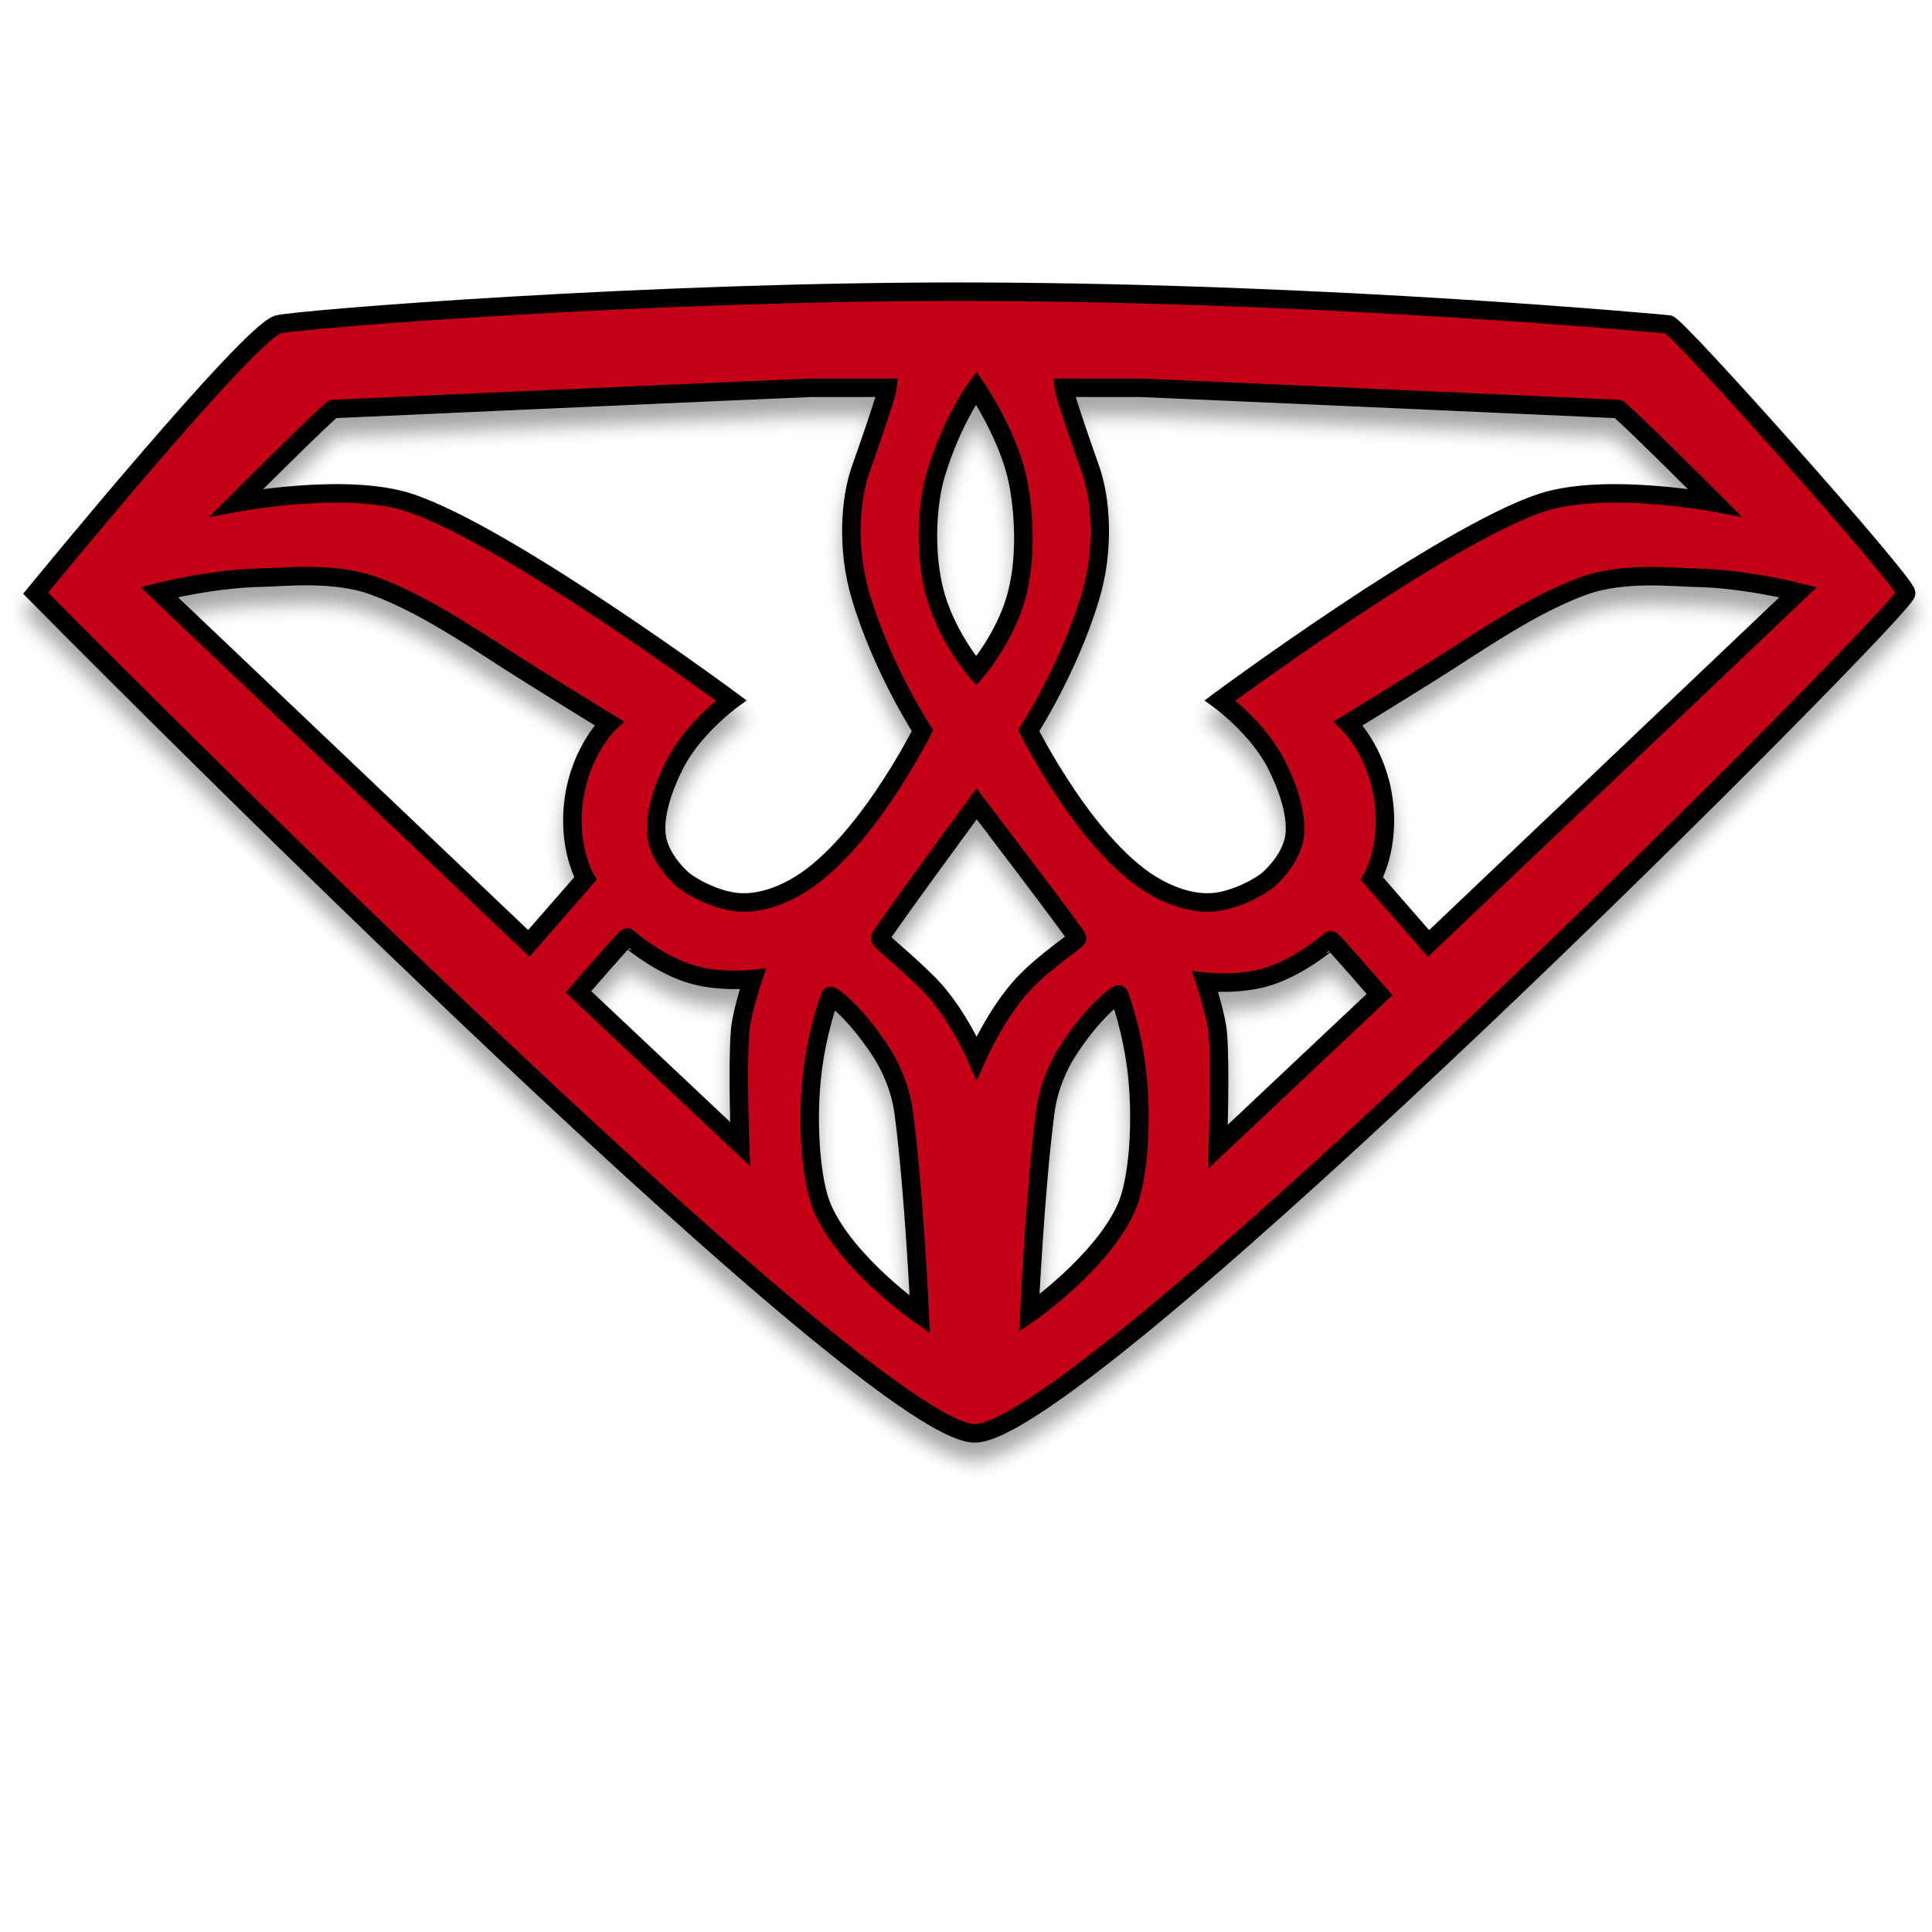
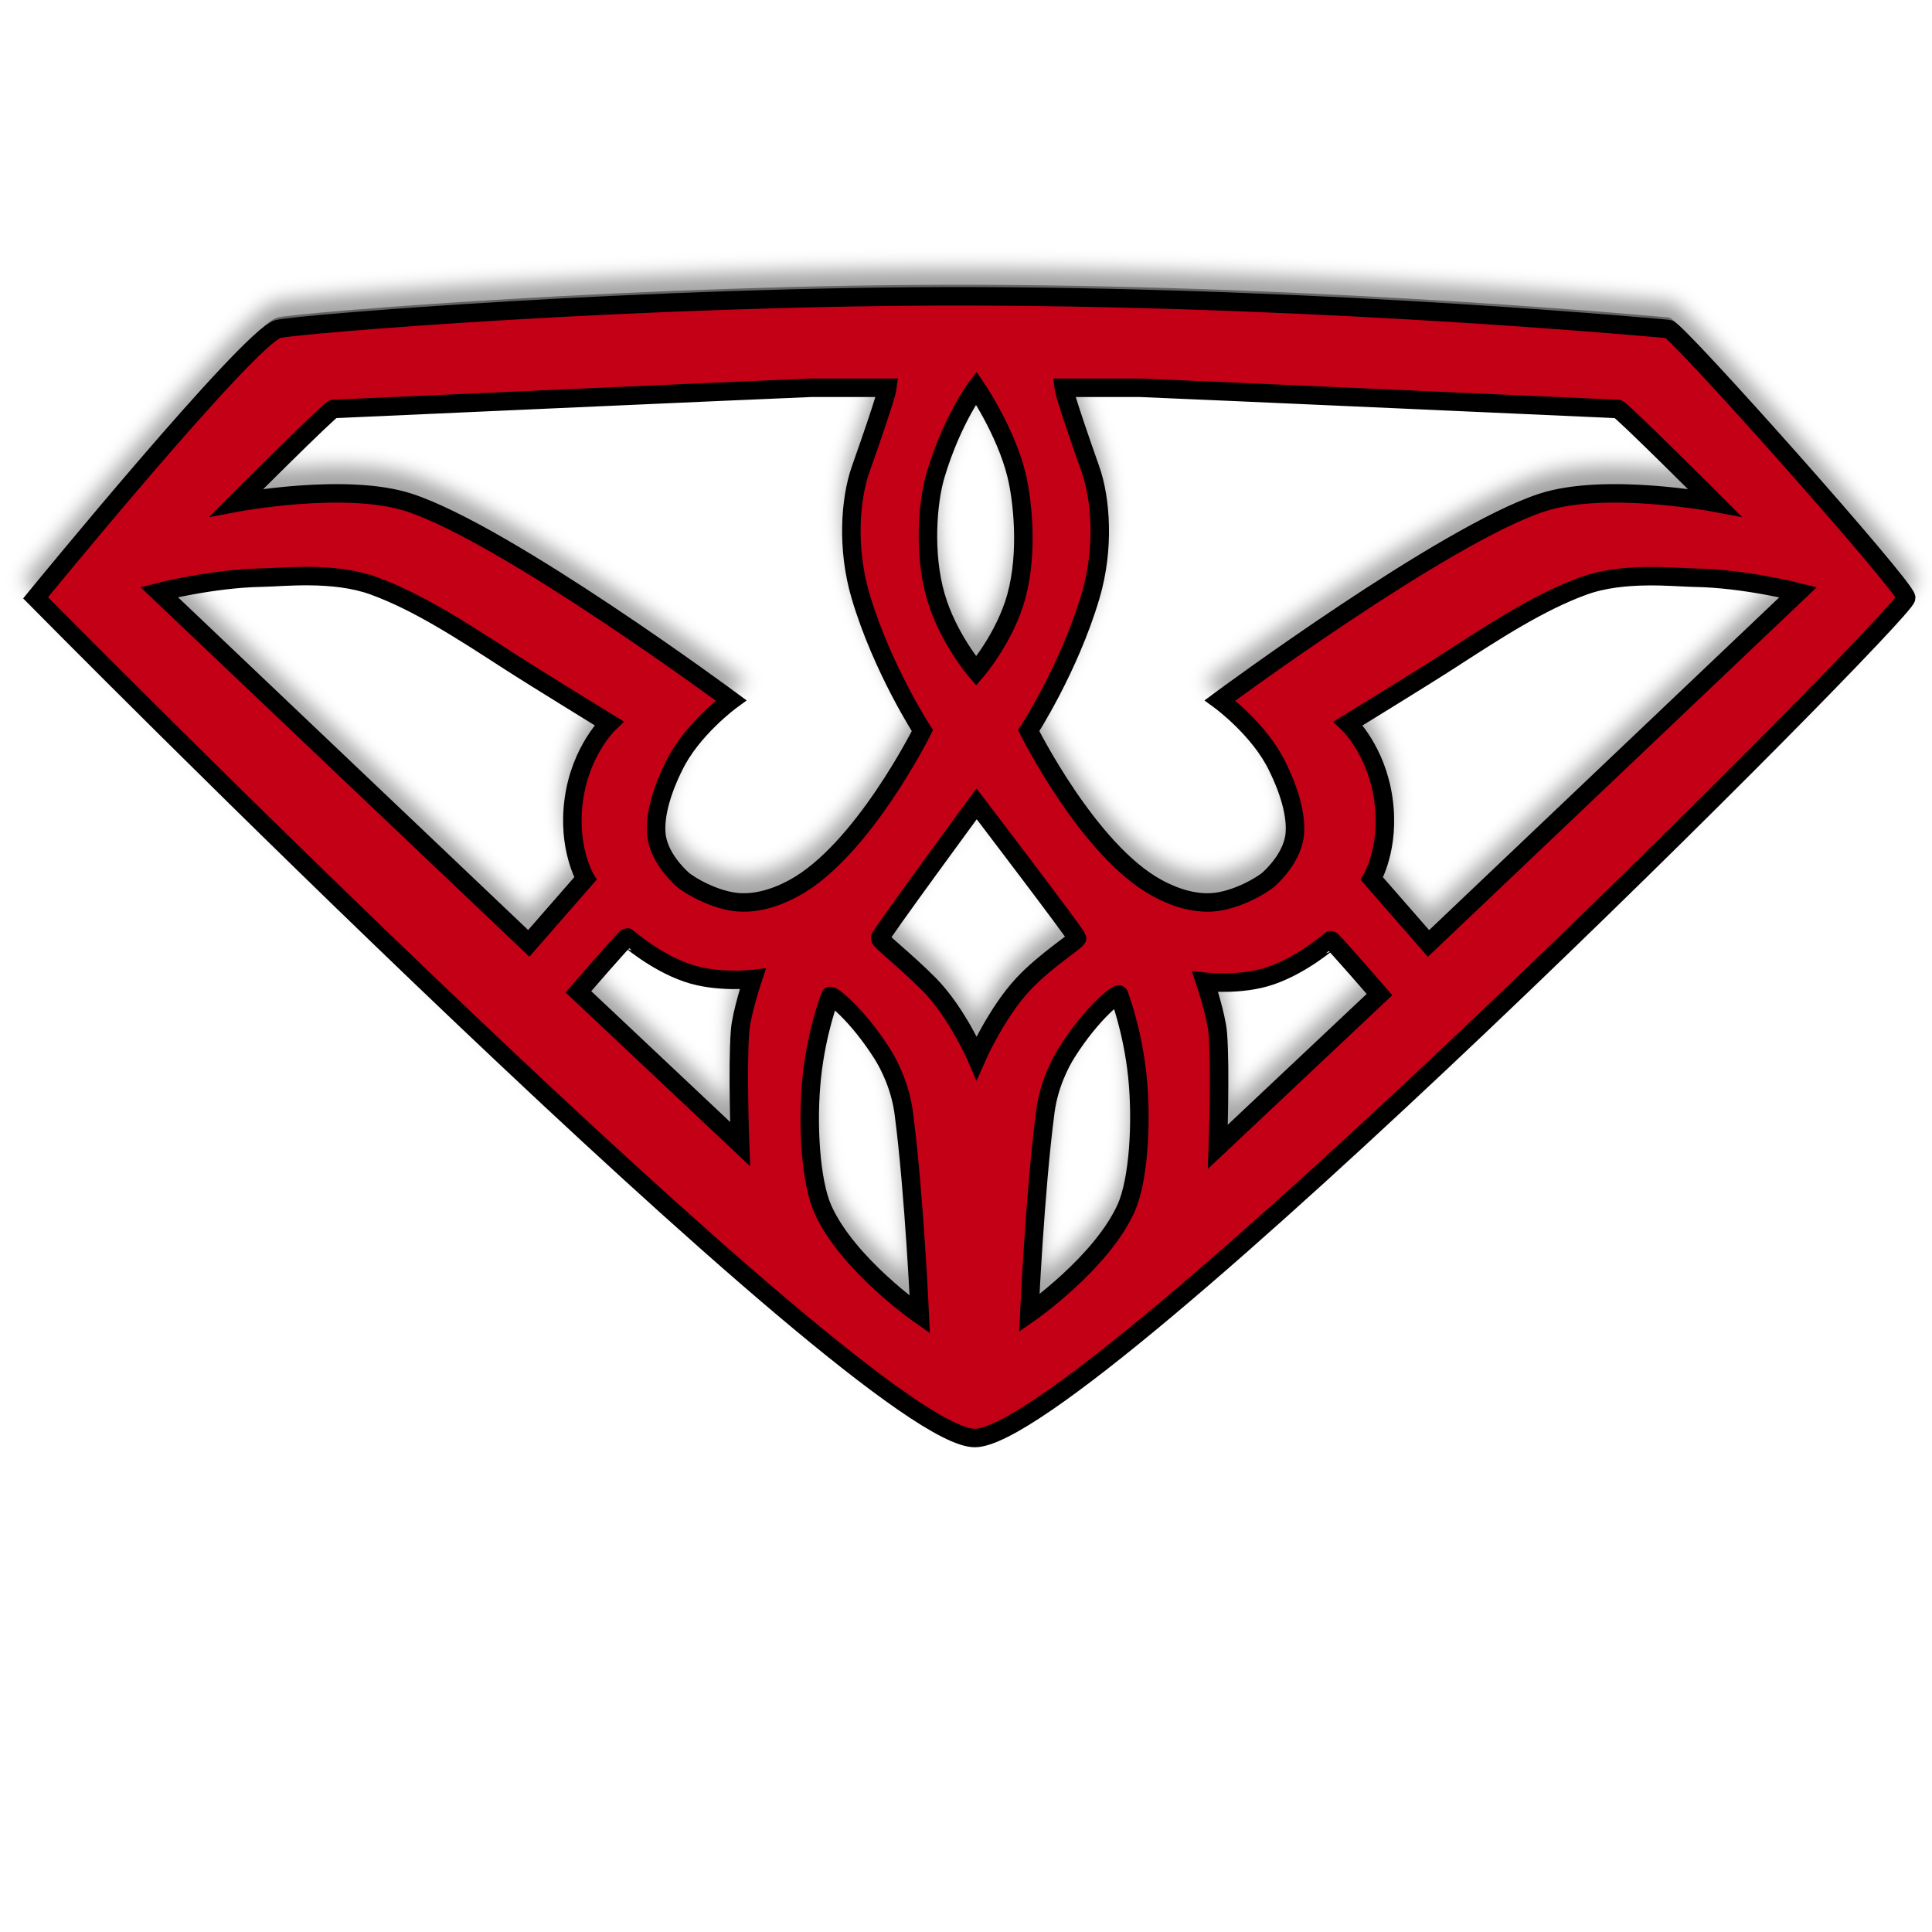
<svg xmlns="http://www.w3.org/2000/svg" xmlns:xlink="http://www.w3.org/1999/xlink" width="418px" height="418px" viewBox="0 0 418 418" version="1.1">
  <defs>
    <filter x="-50%" y="-50%" width="200%" height="200%" filterUnits="objectBoundingBox" id="filter-1">
      <feOffset dx="0" dy="4" in="SourceAlpha" result="shadowOffsetOuter1" />
      <feGaussianBlur stdDeviation="2" in="shadowOffsetOuter1" result="shadowBlurOuter1" />
      <feColorMatrix values="0 0 0 0 0   0 0 0 0 0   0 0 0 0 0  0 0 0 0.35 0" in="shadowBlurOuter1" type="matrix" result="shadowMatrixOuter1" />
      <feMerge>
        <feMergeNode in="shadowMatrixOuter1" />
        <feMergeNode in="SourceGraphic" />
      </feMerge>
    </filter>
-     <path d="M204.201,247.988 C133.553,248.196 57.487,241.959 53.456,240.916 C47.256,239.316 0.998,182.759 0.998,182.759 C0.998,182.759 180.404,0.978 204.201,0.978 C227.997,0.978 405.615,179.359 405.715,182.759 C405.715,185.059 355.985,240.916 354.285,240.916 C353.917,240.916 282.521,247.757 204.201,247.988 Z M81.822,202.369 C102.989,195.436 151.47,159.566 151.47,159.566 C151.47,159.566 142.882,153.282 139.042,145.204 C138.592,144.257 134.872,137.041 135.277,130.915 C135.609,125.888 139.916,121.783 140.902,120.889 C142.376,119.552 148.012,116.24 153.13,115.88 C158.588,115.497 163.543,118.137 165.071,118.965 C179.935,127.018 192.868,153.028 192.868,153.028 C192.868,153.028 184.161,166.417 179.501,182.1 C176.422,192.463 177.269,203.229 179.501,209.545 C185.111,225.421 185.315,227.203 185.315,227.203 L168.778,227.203 C158.468,226.804 65.396,222.616 65.396,222.616 C64.745,222.616 44.484,202.369 44.484,202.369 C44.484,202.369 68.176,206.839 81.822,202.369 Z M326.914,202.369 C305.747,195.436 257.266,159.566 257.266,159.566 C257.266,159.566 265.854,153.282 269.694,145.204 C270.144,144.257 273.864,137.041 273.46,130.915 C273.127,125.888 268.821,121.783 267.834,120.889 C266.36,119.552 260.725,116.24 255.606,115.88 C250.148,115.497 245.193,118.137 243.665,118.965 C228.801,127.018 215.868,153.028 215.868,153.028 C215.868,153.028 224.575,166.417 229.235,182.1 C232.314,192.463 231.467,203.229 229.235,209.545 C223.625,225.421 223.421,227.203 223.421,227.203 L239.959,227.203 C250.268,226.804 343.34,222.616 343.34,222.616 C343.992,222.616 364.252,202.369 364.252,202.369 C364.252,202.369 340.561,206.839 326.914,202.369 Z M213.2,182.1 C210.752,173.133 204.506,165.898 204.506,165.898 C204.506,165.898 198.376,173.005 195.747,182.1 C193.095,191.274 193.95,202.461 195.747,208.432 C199.325,220.322 204.506,227.185 204.506,227.185 C204.506,227.185 210.866,217.878 213.2,208.432 C214.551,202.961 215.788,191.58 213.2,182.1 Z M74.202,184.34 C83.715,180.863 93.02,174.805 103.506,168.023 C109.052,164.438 125.07,154.612 125.07,154.612 C125.07,154.612 118.967,148.818 117.47,138.244 C115.974,127.671 119.957,121.032 119.957,121.032 L107.7,107 L27.728,183 C27.728,183 39.426,185.974 50.072,186.132 C54.495,186.197 65.48,187.528 74.202,184.34 Z M335.866,184.318 C326.353,180.841 317.047,174.783 306.562,168.001 C301.016,164.416 284.998,154.59 284.998,154.59 C284.998,154.59 291.101,148.795 292.597,138.222 C294.094,127.649 290.111,121.01 290.111,121.01 L302.368,106.978 L382.34,182.978 C382.34,182.978 370.642,185.951 359.995,186.11 C355.573,186.175 344.588,187.506 335.866,184.318 Z M204.591,137.186 C204.591,137.186 226.223,108.81 226.333,108.145 C226.418,107.625 219.531,103.364 214.68,98.176 C208.874,91.965 204.591,82.253 204.591,82.253 C204.591,82.253 200.35,92.066 194.275,98.176 C189.011,103.471 183.598,107.581 183.703,108.145 C183.856,108.959 204.591,137.186 204.591,137.186 Z M141.968,100.607 C148.436,98.375 156.164,99.284 156.164,99.284 C156.164,99.284 153.726,91.963 153.422,88.093 C152.8,80.177 153.422,63.576 153.422,63.576 L118.442,96.521 C118.442,96.521 128.661,108.312 128.965,108.312 C129.009,108.312 134.871,103.055 141.968,100.607 Z M268.238,100.008 C261.77,97.777 254.041,98.685 254.041,98.685 C254.041,98.685 256.48,91.364 256.784,87.495 C257.406,79.579 256.784,62.978 256.784,62.978 L291.764,95.923 C291.764,95.923 281.545,107.714 281.24,107.714 C281.196,107.714 275.334,102.457 268.238,100.008 Z M184.18,83.102 C185.565,80.913 188.063,76.169 188.834,70.291 C191.1,53.02 192.301,26.666 192.301,26.666 C192.301,26.666 176.646,37.539 171.317,49.508 C168.681,55.431 167.88,67.994 168.937,78.047 C169.988,88.042 172.89,95.543 172.899,95.574 C173.011,96.109 178.723,91.723 184.18,83.102 Z M224.12,83.414 C222.735,81.225 220.237,76.481 219.466,70.603 C217.2,53.332 215.998,26.978 215.998,26.978 C215.998,26.978 231.653,37.85 236.982,49.82 C239.619,55.742 240.42,68.306 239.363,78.359 C238.312,88.354 235.41,95.855 235.4,95.886 C235.288,96.421 229.576,92.035 224.12,83.414 Z" id="path-2" />
+     <path d="M204.201,247.988 C133.553,248.196 57.487,241.959 53.456,240.916 C47.256,239.316 0.998,182.759 0.998,182.759 C0.998,182.759 180.404,0.978 204.201,0.978 C227.997,0.978 405.615,179.359 405.715,182.759 C405.715,185.059 355.985,240.916 354.285,240.916 C353.917,240.916 282.521,247.757 204.201,247.988 Z M81.822,203.369 C102.989,196.436 151.47,160.566 151.47,160.566 C151.47,160.566 142.882,154.282 139.042,146.204 C138.592,145.257 134.872,138.041 135.277,131.915 C135.609,126.888 139.916,122.783 140.902,121.889 C142.376,120.552 148.012,117.24 153.13,116.88 C158.588,116.497 163.543,119.137 165.071,119.965 C179.935,128.018 192.868,154.028 192.868,154.028 C192.868,154.028 184.161,167.417 179.501,183.1 C176.422,193.463 177.269,204.229 179.501,210.545 C185.111,226.421 185.315,228.203 185.315,228.203 L168.778,228.203 C158.468,227.804 65.396,223.616 65.396,223.616 C64.745,223.616 44.484,203.369 44.484,203.369 C44.484,203.369 68.176,207.839 81.822,203.369 Z M326.914,203.369 C305.747,196.436 257.266,160.566 257.266,160.566 C257.266,160.566 265.854,154.282 269.694,146.204 C270.144,145.257 273.864,138.041 273.46,131.915 C273.127,126.888 268.821,122.783 267.834,121.889 C266.36,120.552 260.725,117.24 255.606,116.88 C250.148,116.497 245.193,119.137 243.665,119.965 C228.801,128.018 215.868,154.028 215.868,154.028 C215.868,154.028 224.575,167.417 229.235,183.1 C232.314,193.463 231.467,204.229 229.235,210.545 C223.625,226.421 223.421,228.203 223.421,228.203 L239.959,228.203 C250.268,227.804 343.34,223.616 343.34,223.616 C343.992,223.616 364.252,203.369 364.252,203.369 C364.252,203.369 340.561,207.839 326.914,203.369 Z M213.2,183.1 C210.752,174.133 204.506,166.898 204.506,166.898 C204.506,166.898 198.376,174.005 195.747,183.1 C193.095,192.274 193.95,203.461 195.747,209.432 C199.325,221.322 204.506,228.185 204.506,228.185 C204.506,228.185 210.866,218.878 213.2,209.432 C214.551,203.961 215.788,192.58 213.2,183.1 Z M74.202,185.34 C83.715,181.863 93.02,175.805 103.506,169.023 C109.052,165.438 125.07,155.612 125.07,155.612 C125.07,155.612 118.967,149.818 117.47,139.244 C115.974,128.671 119.957,122.032 119.957,122.032 L107.7,108 L27.728,184 C27.728,184 39.426,186.974 50.072,187.132 C54.495,187.197 65.48,188.528 74.202,185.34 Z M335.866,185.318 C326.353,181.841 317.047,175.783 306.562,169.001 C301.016,165.416 284.998,155.59 284.998,155.59 C284.998,155.59 291.101,149.795 292.597,139.222 C294.094,128.649 290.111,122.01 290.111,122.01 L302.368,107.978 L382.34,183.978 C382.34,183.978 370.642,186.951 359.995,187.11 C355.573,187.175 344.588,188.506 335.866,185.318 Z M204.591,138.186 C204.591,138.186 226.223,109.81 226.333,109.145 C226.418,108.625 219.531,104.364 214.68,99.176 C208.874,92.965 204.591,83.253 204.591,83.253 C204.591,83.253 200.35,93.066 194.275,99.176 C189.011,104.471 183.598,108.581 183.703,109.145 C183.856,109.959 204.591,138.186 204.591,138.186 Z M141.968,101.607 C148.436,99.375 156.164,100.284 156.164,100.284 C156.164,100.284 153.726,92.963 153.422,89.093 C152.8,81.177 153.422,64.576 153.422,64.576 L118.442,97.521 C118.442,97.521 128.661,109.312 128.965,109.312 C129.009,109.312 134.871,104.055 141.968,101.607 Z M268.238,101.008 C261.77,98.777 254.041,99.685 254.041,99.685 C254.041,99.685 256.48,92.364 256.784,88.495 C257.406,80.579 256.784,63.978 256.784,63.978 L291.764,96.923 C291.764,96.923 281.545,108.714 281.24,108.714 C281.196,108.714 275.334,103.457 268.238,101.008 Z M184.18,84.102 C185.565,81.913 188.063,77.169 188.834,71.291 C191.1,54.02 192.301,27.666 192.301,27.666 C192.301,27.666 176.646,38.539 171.317,50.508 C168.681,56.431 167.88,68.994 168.937,79.047 C169.988,89.042 172.89,96.543 172.899,96.574 C173.011,97.109 178.723,92.723 184.18,84.102 Z M224.12,84.414 C222.735,82.225 220.237,77.481 219.466,71.603 C217.2,54.332 215.998,27.978 215.998,27.978 C215.998,27.978 231.653,38.85 236.982,50.82 C239.619,56.742 240.42,69.306 239.363,79.359 C238.312,89.354 235.41,96.855 235.4,96.886 C235.288,97.421 229.576,93.035 224.12,84.414 Z" id="path-2" />
  </defs>
-   <g id="ruby-logo" stroke="none" stroke-width="1" fill="none" fill-rule="evenodd" filter="url(#filter-1)">
-     <g transform="translate(209.7, 187.1) scale(1, -1) translate(-209.7, -187.1) translate(6.7, 63.1)" id="logo">
+   <g id="ruby-logo" stroke="none" stroke-width="1" fill="none" fill-rule="evenodd">
+     <path d="M210.901,309.117 C140.253,309.325 64.187,303.089 60.156,302.046 C53.956,300.446 7.698,243.888 7.698,243.888 C7.698,243.888 187.104,62.107 210.901,62.107 C234.697,62.107 412.315,240.488 412.415,243.888 C412.415,246.188 362.685,302.046 360.985,302.046 C360.617,302.046 289.221,308.886 210.901,309.117 Z" id="ruby-bkg" stroke="#979797" transform="translate(210.0569, 185.6147) scale(1, -1) translate(-210.0569, -185.6147) " />
+     <g transform="translate(209.7, 188.1) scale(1, -1) translate(-209.7, -188.1) translate(6.7, 64.1)" id="logo" filter="url(#filter-1)">
      <g>
        <use stroke="#000000" stroke-width="4" fill="#C30119" fill-rule="evenodd" xlink:href="#path-2" />
        <use stroke="none" fill="none" xlink:href="#path-2" />
      </g>
    </g>
  </g>
</svg>
